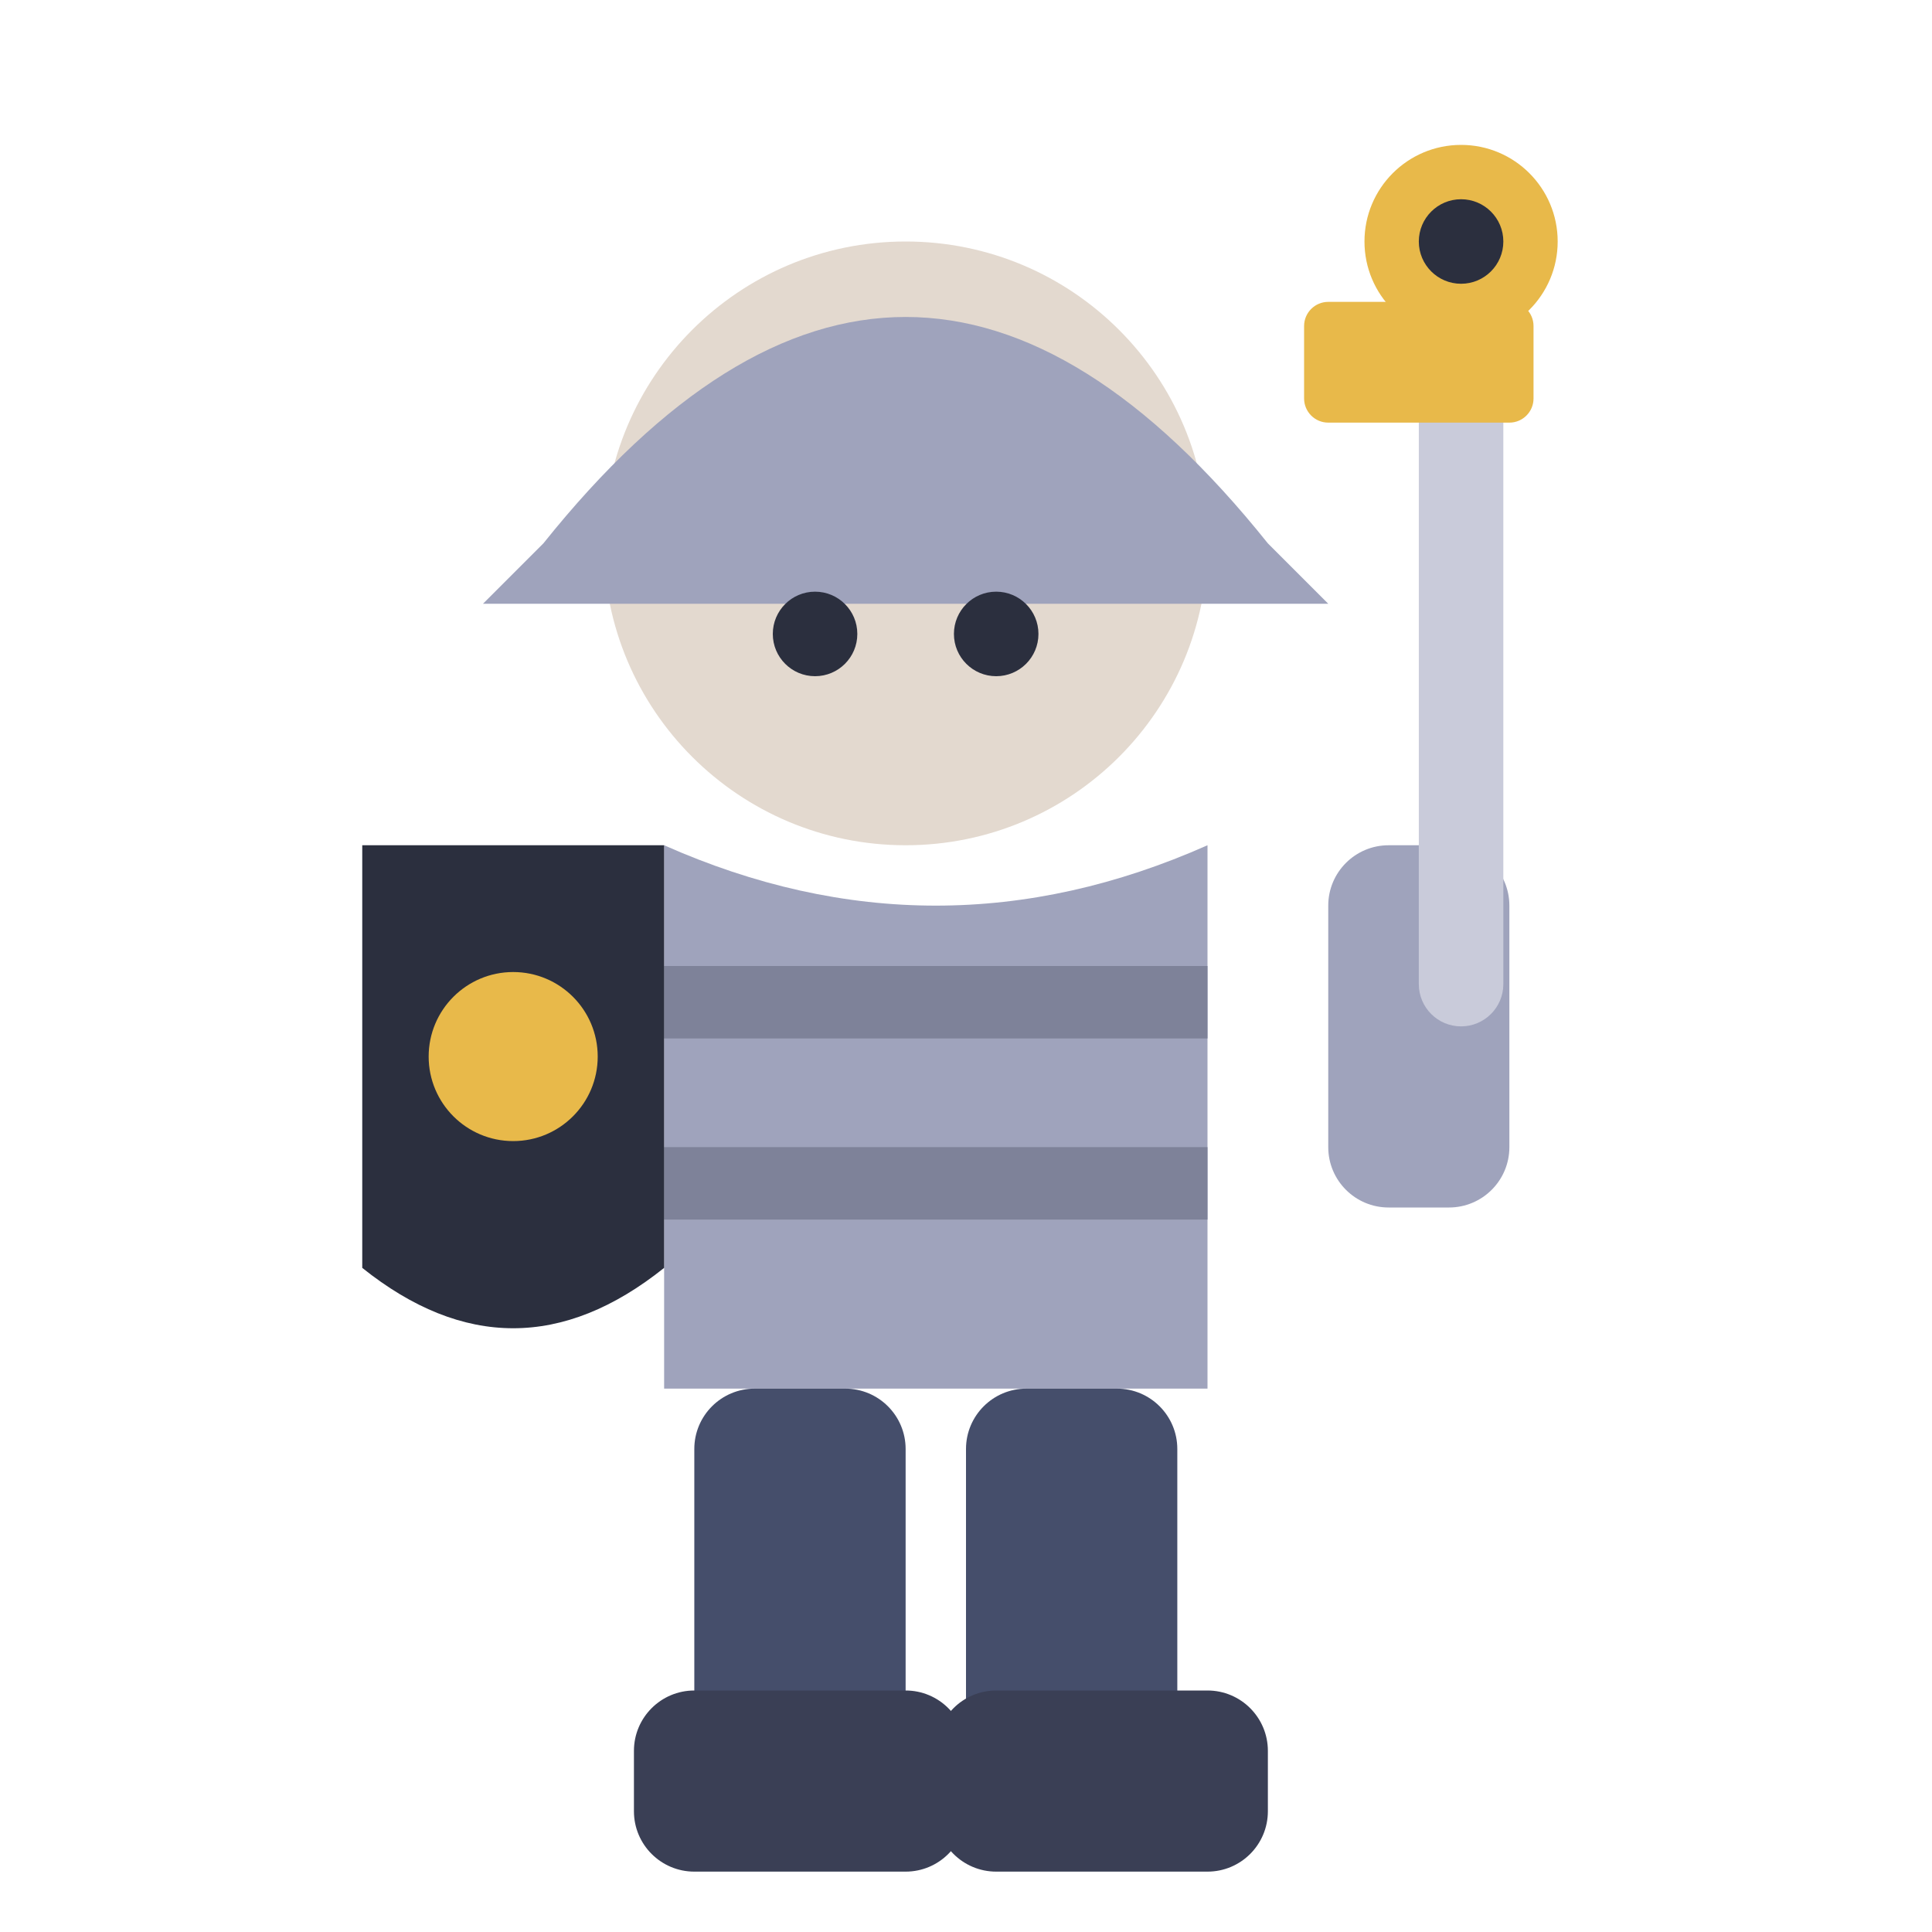
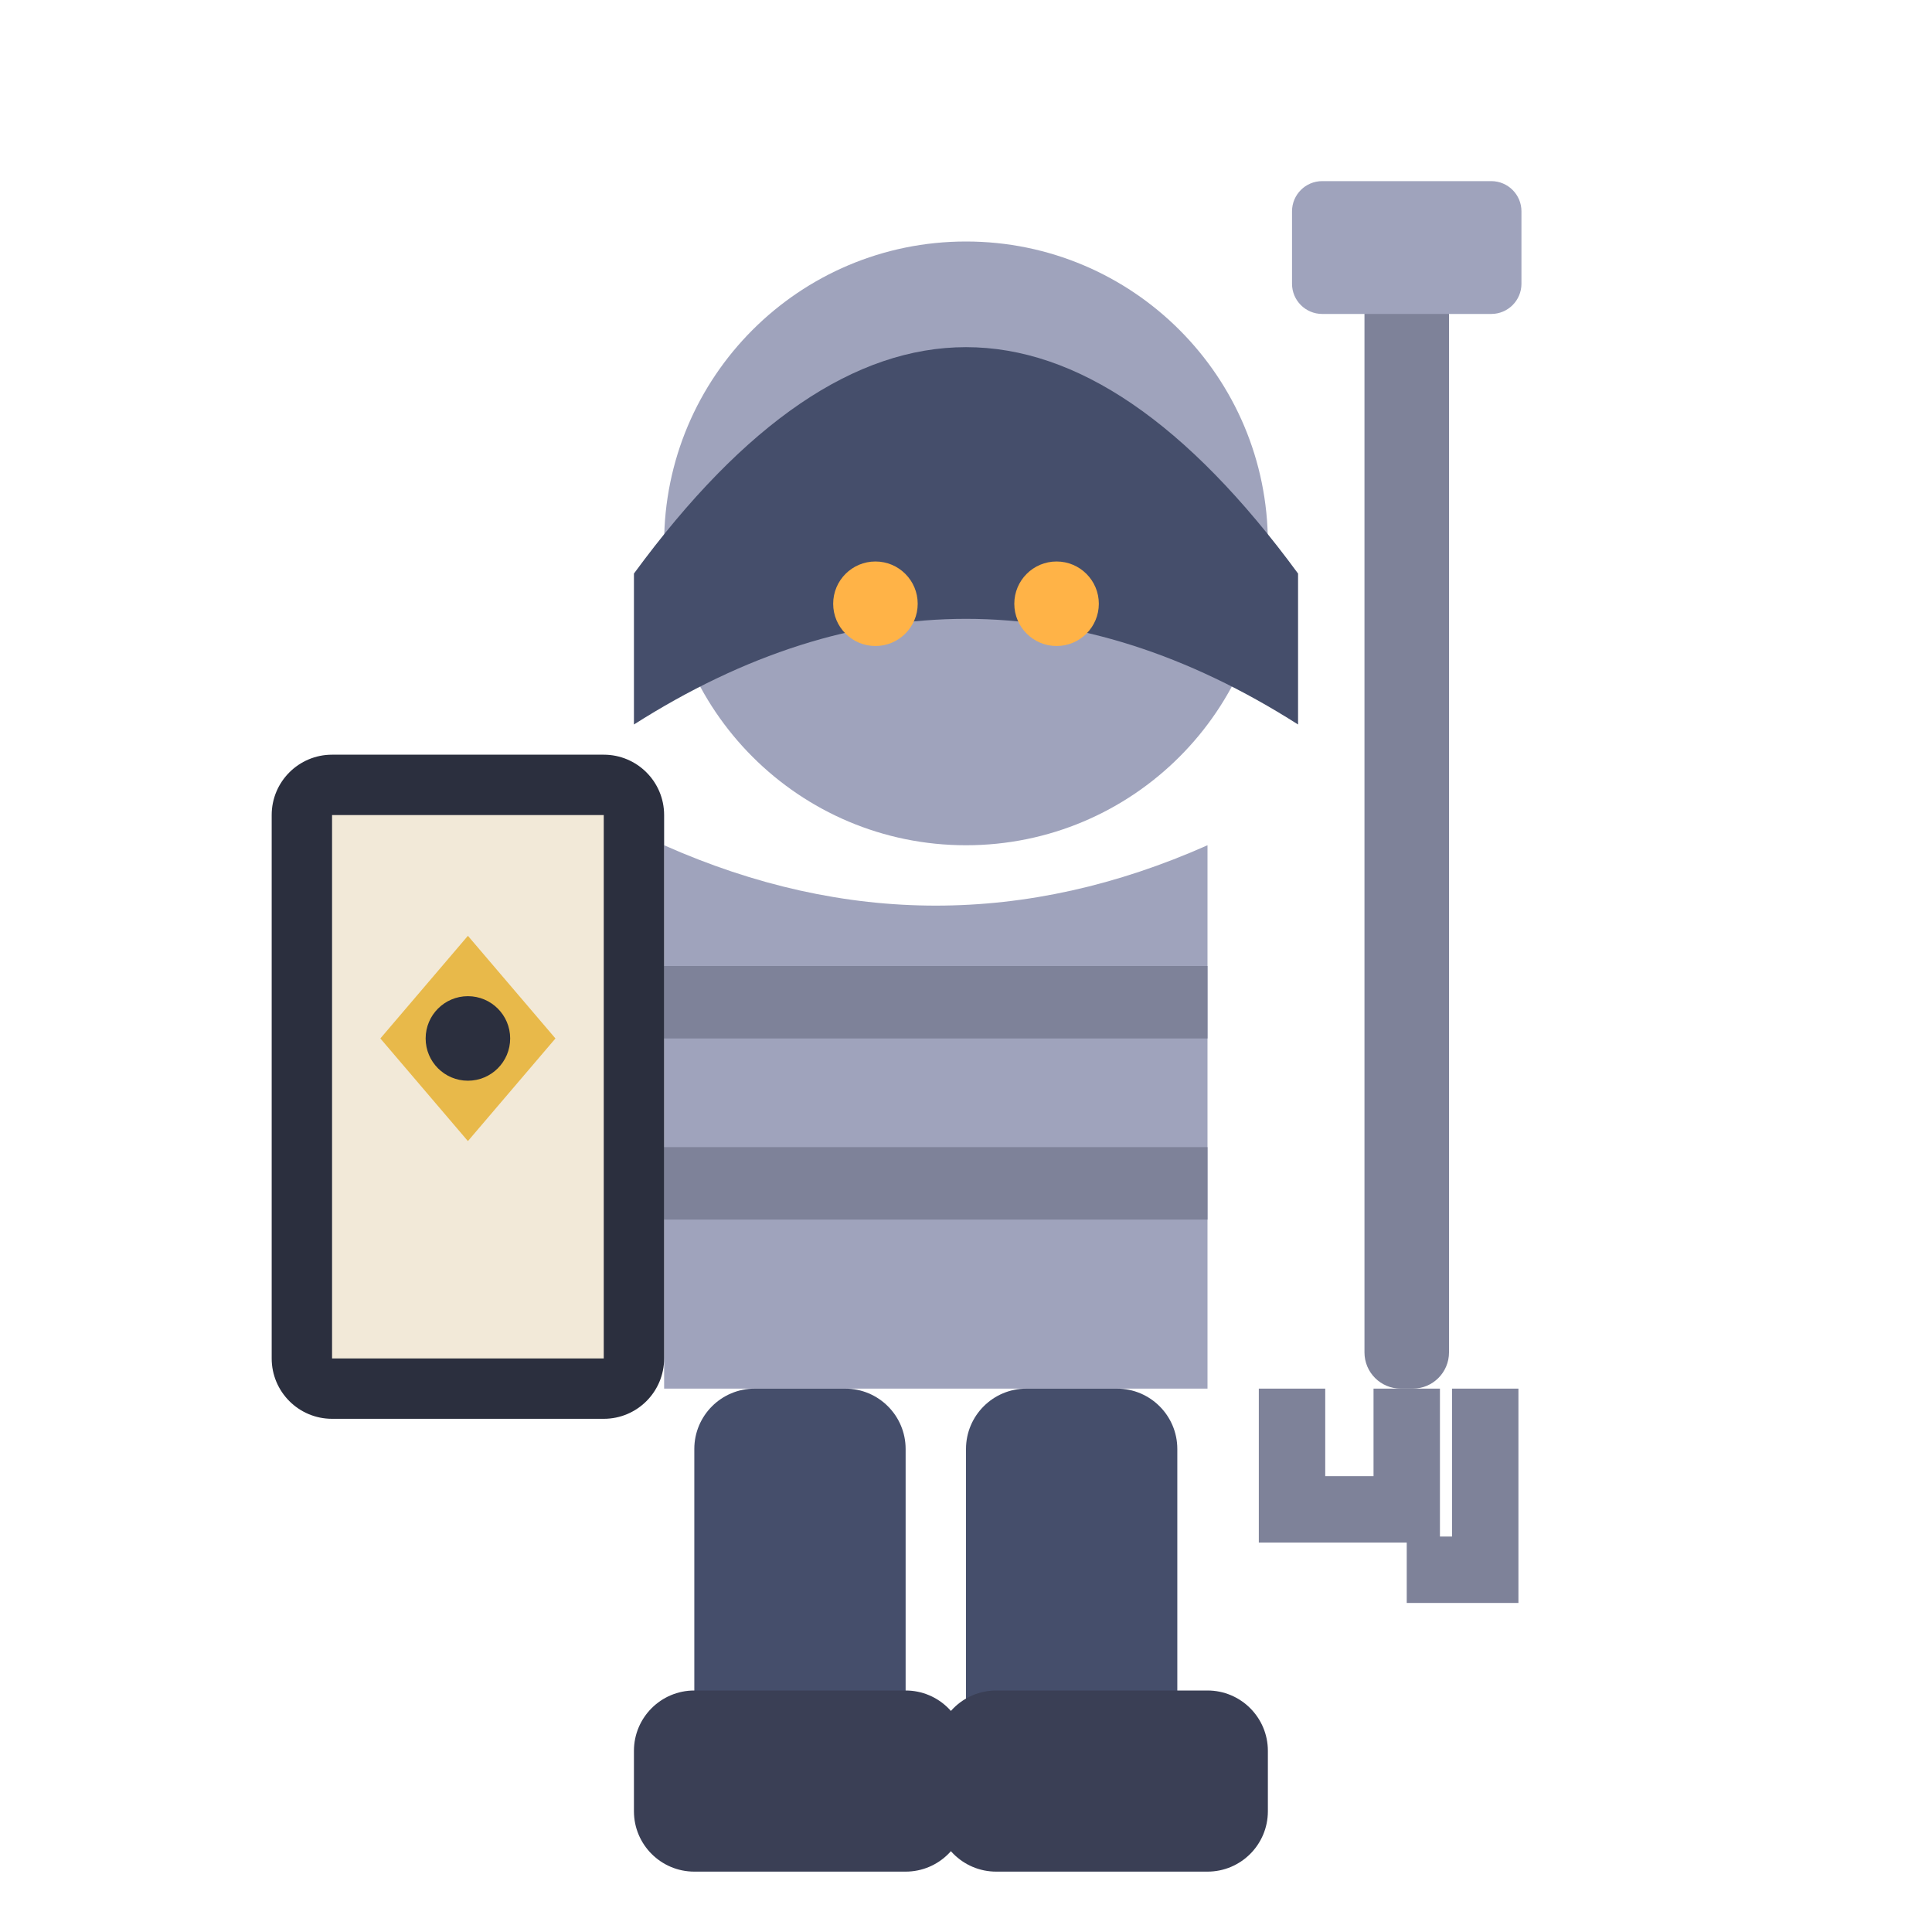
<svg xmlns="http://www.w3.org/2000/svg" viewBox="0 0 32 32">
-   <circle cx="15" cy="9" r="5" fill="#E3D9CF" />
-   <path d="M9,9 Q15,1.5 21,9 L22,10 L8,10 Z" fill="#9FA3BC" />
-   <circle cx="13.5" cy="10.5" r="0.7" fill="#2B2F3E" />
-   <circle cx="16.5" cy="10.5" r="0.7" fill="#2B2F3E" />
+   <circle cx="16" cy="9" r="5" fill="#9FA3BC" />
+   <path d="M10.5,9.5 Q16,2 21.5,9.5 L21.5,12 Q16,8.5 10.5,12 Z" fill="#454E6B" />
+   <circle cx="14.5" cy="10" r="0.7" fill="#FFB347" />
+   <circle cx="17.5" cy="10" r="0.7" fill="#FFB347" />
  <path d="M11,14 L11,23 L20,23 L20,14 Q15.5,16 11,14 Z" fill="#9FA3BC" />
  <rect x="11" y="16" width="9" height="1.2" fill="#7E8299" />
  <rect x="11" y="19" width="9" height="1.2" fill="#7E8299" />
-   <path d="M6,14 L11,14 L11,21 Q8.5,23 6,21 Z" fill="#2B2F3E" />
-   <circle cx="8.5" cy="17.5" r="1.4" fill="#E8B94A" />
-   <rect x="22" y="14" width="3" height="6" rx="1" fill="#9FA3BC" />
-   <rect x="23.5" y="5" width="1.4" height="12" rx="0.7" fill="#C9CBDA" />
-   <rect x="21.6" y="5" width="3.8" height="2" rx="0.4" fill="#E8B94A" />
-   <circle cx="24.2" cy="4" r="1.6" fill="#E8B94A" />
-   <circle cx="24.2" cy="4" r="0.7" fill="#2B2F3E" />
+   <rect x="4.5" y="12.5" width="6.5" height="11" rx="1" fill="#2B2F3E" />
+   <rect x="5.5" y="13.5" width="4.5" height="9" fill="#F2E9D8" />
+   <path d="M7.75,15.5 L9.2,17.2 L7.75,18.9 L6.3,17.2 Z" fill="#E8B94A" />
+   <circle cx="7.75" cy="17.2" r="0.7" fill="#2B2F3E" />
+   <rect x="22.6" y="4" width="1.4" height="19" rx="0.6" fill="#7E8299" />
+   <rect x="21.4" y="3" width="3.8" height="2.2" rx="0.5" fill="#9FA3BC" />
+   <path d="M21.4,23 L21.4,25 L23.3,25 L23.3,23 M24.6,23 L24.6,26 L23.3,26" stroke="#7E8299" stroke-width="1.1" fill="none" />
  <rect x="11.5" y="23" width="3.5" height="7" rx="1" fill="#454E6B" />
  <rect x="16" y="23" width="3.5" height="7" rx="1" fill="#454E6B" />
  <rect x="10.5" y="28" width="5.5" height="3" rx="1" fill="#3A3F55" />
  <rect x="15.5" y="28" width="5.5" height="3" rx="1" fill="#3A3F55" />
</svg>
